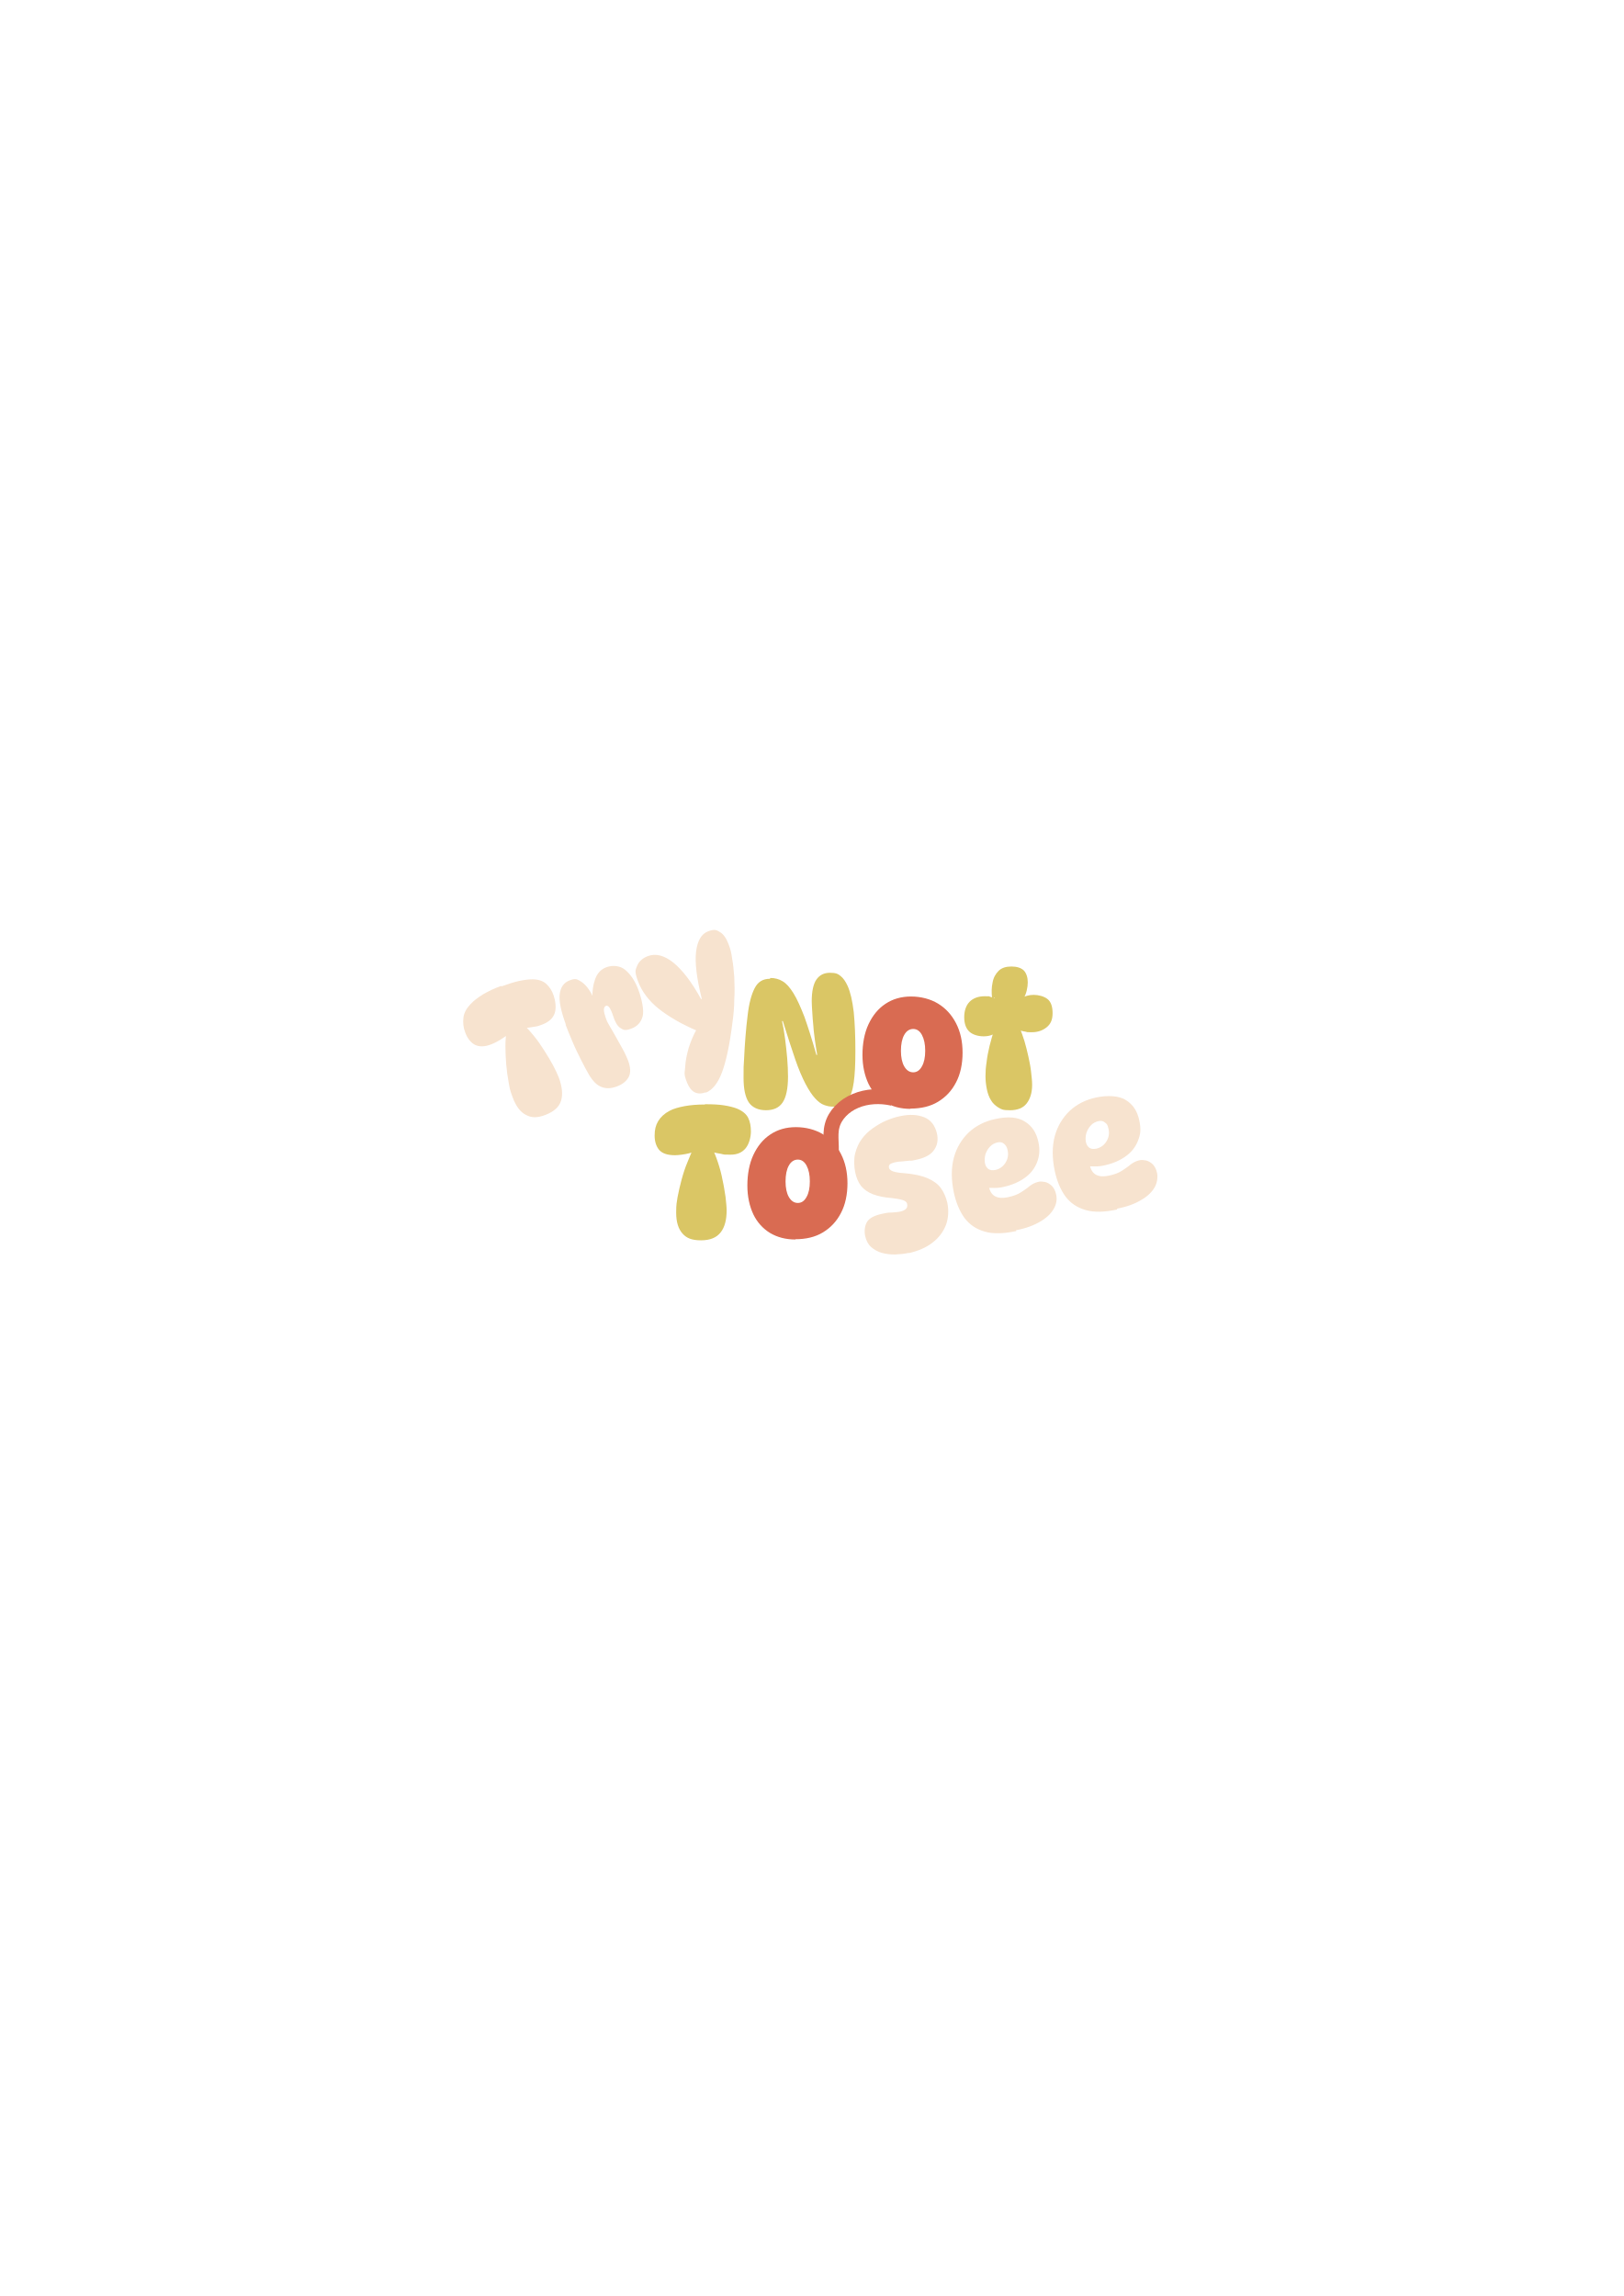
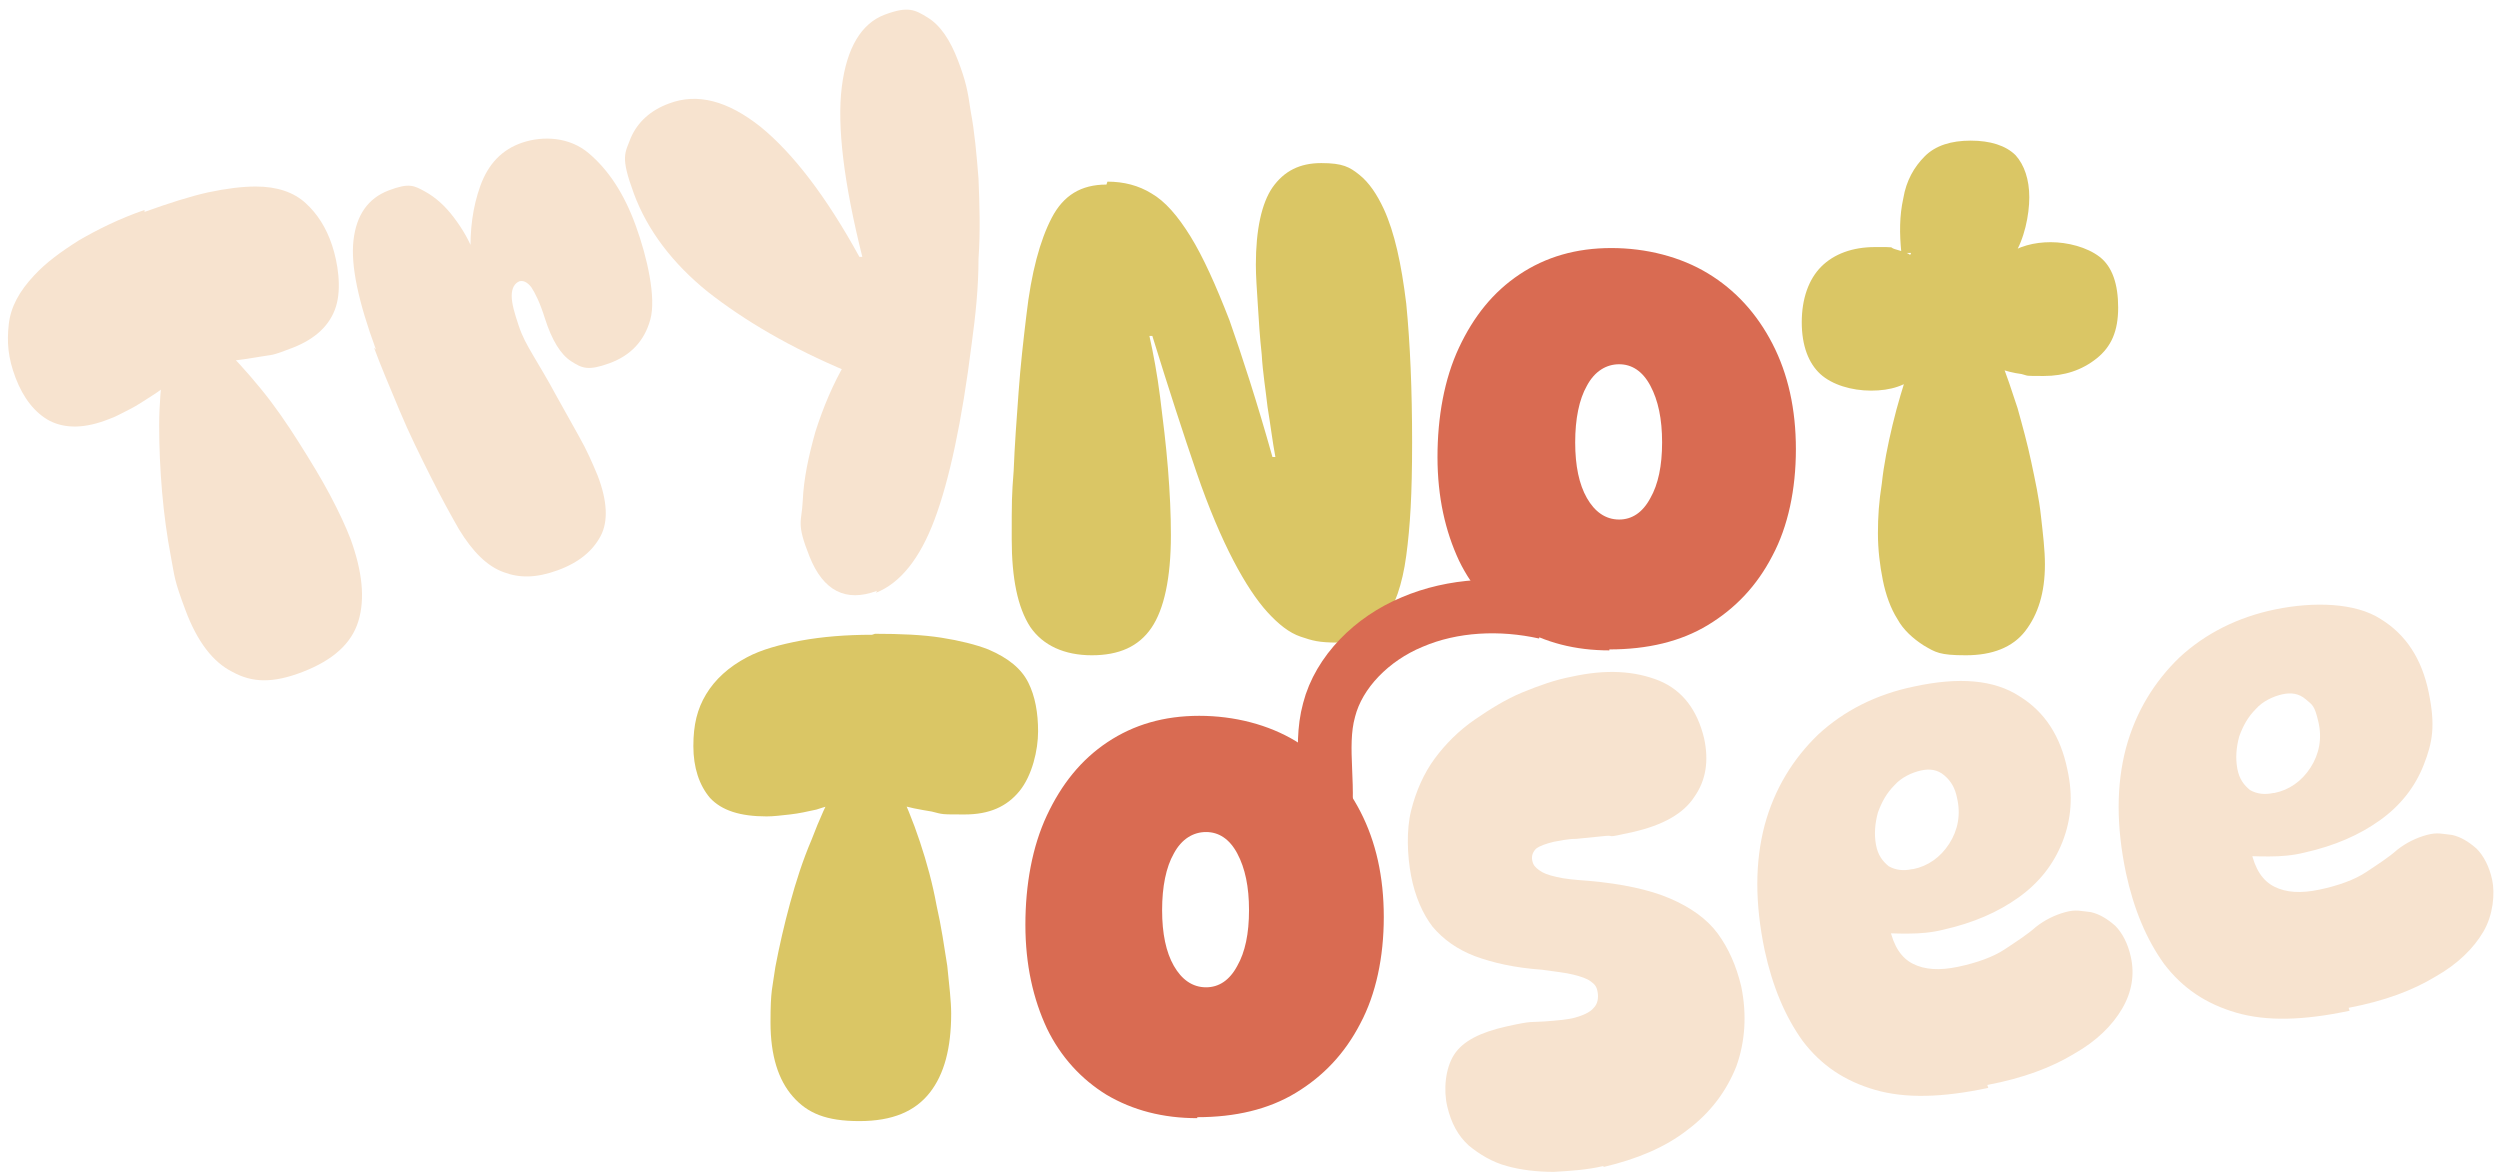
- <svg xmlns="http://www.w3.org/2000/svg" version="1.1" viewBox="0 0 595.3 841.9">
-   <defs>
-     <style>
-       .cls-1 {
-         fill: #f7e3cf;
-       }
- 
-       .cls-2 {
-         fill: #dac665;
-       }
- 
-       .cls-3 {
-         fill: #d96b52;
-       }
- 
-       .cls-4 {
-         fill: none;
-         stroke: #d96b52;
-         stroke-miterlimit: 10;
-         stroke-width: 5.5px;
-       }
-     </style>
-   </defs>
-   <g>
-     <g id="Calque_1">
-       <g>
-         <g>
-           <path class="cls-1" d="M183.8,361.7c2.5-.9,4.7-1.6,6.5-2,1.9-.4,3.5-.6,4.9-.6,2.2,0,3.9.6,5.1,1.7,1.2,1.1,2.1,2.5,2.7,4.3s1,4.4.4,6.3c-.6,1.9-2.1,3.3-4.4,4.2s-2.1.7-3.2.9c-1.2.2-2.4.4-3.7.5l-.7-1.8c1.5,1.3,2.9,2.9,4.3,4.6,1.4,1.7,2.7,3.6,3.9,5.5,1.2,1.9,2.3,3.7,3.2,5.4.9,1.7,1.6,3.2,2.1,4.5,1.2,3.3,1.5,6.1.8,8.4-.7,2.3-2.6,4-5.7,5.2s-5.2,1.1-7.2,0c-2-1-3.6-3.1-4.8-6.3s-1.1-3.4-1.5-5.5c-.4-2.1-.7-4.3-.9-6.6-.2-2.3-.3-4.6-.3-6.8,0-2.2.2-4.2.4-6l.8,1.5c-.5.4-1.1.9-1.9,1.4-.8.5-1.5,1-2.3,1.4-.8.4-1.5.8-2.1,1-2.5,1-4.5,1-6.1.2-1.5-.8-2.7-2.3-3.5-4.4s-.9-3.7-.7-5.5,1.1-3.4,2.6-5c1.2-1.3,2.7-2.4,4.6-3.6,1.9-1.1,4.1-2.2,6.7-3.1Z" />
-           <path class="cls-1" d="M207.5,375.8c-1.8-4.9-2.6-8.6-2.3-11.2.3-2.6,1.5-4.3,3.6-5.1s2.6-.5,3.7.1c1.1.6,2.1,1.5,3,2.7.9,1.2,1.6,2.4,2.1,3.8h-.4c-.1-2.5.2-4.9,1-7.1.8-2.2,2.2-3.7,4.3-4.4s4.8-.6,6.8,1.1c2,1.7,3.6,4.1,4.8,7.4s2.1,7.4,1.5,9.6c-.6,2.2-2,3.7-4.2,4.5s-2.8.5-3.9-.2c-1.1-.7-2-2.2-2.7-4.4-.5-1.6-1-2.6-1.4-3.2-.4-.5-.8-.7-1.2-.6-.5.2-.8.7-.8,1.5,0,.8.3,1.8.7,3s.8,1.9,1.5,3.1c.7,1.2,1.5,2.5,2.3,4,.8,1.4,1.6,2.9,2.4,4.3.8,1.4,1.4,2.8,1.9,4,1,2.6,1.1,4.7.3,6.2-.8,1.5-2.2,2.7-4.4,3.5s-3.9.8-5.5.2c-1.7-.6-3.2-2.1-4.6-4.4-.8-1.4-1.8-3.2-2.9-5.4-1.1-2.2-2.2-4.4-3.2-6.8-1-2.4-1.9-4.5-2.6-6.4Z" />
-           <path class="cls-1" d="M258.8,400.5c-3.2,1.2-5.5,0-6.9-3.5s-.8-3.5-.7-5.7c.1-2.3.6-4.6,1.3-7.1.8-2.5,1.8-4.9,3.1-7.1l.3,1c-6-2.5-10.7-5.3-14.4-8.2-3.6-2.9-6.2-6.3-7.6-10.1s-.9-4.1-.3-5.7c.7-1.6,2-2.8,3.9-3.5,2.9-1.1,6-.3,9.4,2.4,3.3,2.7,6.7,7.1,10.1,13.3h.3c-1.9-7.6-2.6-13.4-2.1-17.4.5-4,2-6.5,4.4-7.4s3.1-.5,4.4.3c1.3.8,2.3,2.3,3.1,4.4s1,3.1,1.3,5.2c.4,2.1.6,4.4.8,6.9.1,2.6.2,5.3,0,8.2,0,2.9-.3,5.8-.7,8.7-1,8-2.3,14-3.8,18-1.5,4-3.5,6.5-6,7.5Z" />
-         </g>
-         <path class="cls-2" d="M282.4,358.6c1.7,0,3.2.4,4.5,1.2,1.4.8,2.7,2.3,4,4.4,1.3,2.1,2.6,5,4,8.6,1.3,3.7,2.8,8.3,4.4,14h.3c-.3-1.6-.5-3.3-.8-5.1-.2-1.8-.5-3.6-.6-5.4-.2-1.8-.3-3.5-.4-5.1-.1-1.6-.2-2.9-.2-4.1,0-3.6.6-6.3,1.7-7.9,1.2-1.7,2.8-2.5,5-2.5s2.9.4,3.9,1.2c1,.8,1.8,2,2.5,3.5,1.1,2.4,1.8,5.6,2.3,9.7.4,4.1.6,8.8.6,14.2s-.2,8.6-.6,11.6c-.4,3-1.2,5.2-2.3,6.7-1.1,1.4-2.7,2.2-4.7,2.2s-2.6-.2-3.8-.6c-1.2-.4-2.3-1.3-3.4-2.5-1.1-1.2-2.3-3-3.5-5.3-1.2-2.3-2.5-5.3-3.8-9.1s-2.8-8.4-4.5-13.9h-.3c.4,1.8.8,3.9,1.1,6.3.3,2.4.6,4.8.8,7.3.2,2.5.3,4.7.3,6.8,0,4.4-.7,7.6-2,9.5-1.3,1.9-3.3,2.8-6.1,2.8s-5-1-6.3-2.9c-1.3-2-1.9-5-1.9-9s0-4.4.2-7c.1-2.6.3-5.3.5-8,.2-2.8.5-5.4.8-7.9.5-4.4,1.4-7.7,2.6-10,1.2-2.3,3-3.4,5.6-3.4Z" />
-         <path class="cls-3" d="M333.8,406.6c-3.5,0-6.6-.8-9.3-2.4-2.6-1.6-4.7-3.9-6.1-6.8-1.4-3-2.2-6.5-2.2-10.6s.7-8,2.2-11.2c1.5-3.2,3.5-5.7,6.2-7.5,2.7-1.8,5.8-2.7,9.4-2.7s7.1.9,9.9,2.6c2.8,1.7,5,4.1,6.6,7.2,1.6,3.1,2.4,6.7,2.4,10.8s-.8,7.9-2.4,10.9c-1.6,3.1-3.8,5.4-6.6,7.1-2.8,1.7-6.2,2.5-10.1,2.5ZM334.8,393.2c1.3,0,2.4-.7,3.2-2.2.8-1.4,1.2-3.3,1.2-5.7s-.4-4.3-1.2-5.8c-.8-1.5-1.9-2.2-3.2-2.2s-2.5.7-3.3,2.2c-.8,1.4-1.2,3.4-1.2,5.8s.4,4.3,1.2,5.7c.8,1.4,1.9,2.2,3.3,2.2Z" />
-         <path class="cls-2" d="M364.7,365.9h-1c-.2-2-.2-3.8.2-5.6.3-1.8,1.1-3.2,2.2-4.3s2.7-1.6,4.7-1.6,3.6.5,4.6,1.5c.9,1,1.4,2.5,1.4,4.3s-.5,4.3-1.6,6h-.9c1.4-1,3-1.4,4.7-1.4s3.7.5,5,1.5c1.3,1,1.9,2.8,1.9,5.2s-.7,4-2.2,5.2c-1.5,1.2-3.3,1.8-5.4,1.8s-1.5,0-2.3-.2c-.8-.1-1.6-.3-2.4-.6l.3-.7c.6,1.4,1.1,3,1.7,4.8.5,1.8,1,3.6,1.4,5.5.4,1.9.8,3.7,1,5.6.2,1.8.4,3.4.4,4.9,0,2.9-.7,5.1-2,6.8-1.3,1.7-3.4,2.5-6.1,2.5s-3.1-.3-4.3-1c-1.1-.7-2.1-1.6-2.7-2.7-.7-1.1-1.2-2.5-1.5-4-.3-1.5-.5-3.1-.5-4.8s.1-3.2.4-5.1c.2-1.9.6-3.9,1.1-6,.5-2.1,1.1-4,1.7-5.9l1,.7c-1.3,1.2-2.9,1.7-4.9,1.7s-4-.6-5.2-1.7c-1.2-1.1-1.9-2.9-1.9-5.3s.7-4.4,2-5.7c1.3-1.3,3.2-2,5.5-2s1.4,0,2,.2c.6.2,1.2.3,1.6.6Z" />
-         <path class="cls-2" d="M258.6,404.9c2.6,0,4.9.1,6.8.4,1.9.3,3.5.7,4.8,1.2,2.1.9,3.4,2,4.1,3.4.7,1.4,1,3.1,1,5s-.6,4.5-1.9,6.1c-1.3,1.6-3.1,2.4-5.6,2.4s-2.2,0-3.4-.3c-1.2-.2-2.4-.4-3.6-.8v-1.9c.9,1.7,1.7,3.7,2.4,5.8.7,2.1,1.3,4.3,1.7,6.5.5,2.2.8,4.3,1.1,6.2.2,2,.4,3.6.4,4.9,0,3.5-.7,6.2-2.2,8.1-1.5,1.9-3.8,2.9-7.2,2.9s-5.3-.8-6.8-2.5c-1.5-1.7-2.3-4.2-2.3-7.6s.2-3.5.5-5.7c.4-2.1.9-4.3,1.5-6.5.6-2.2,1.3-4.4,2.2-6.5.8-2.1,1.6-3.9,2.5-5.5l.3,1.7c-.6.2-1.4.4-2.3.7-.9.2-1.8.4-2.7.5-.9.1-1.7.2-2.4.2-2.7,0-4.6-.6-5.8-1.9-1.1-1.3-1.7-3.1-1.7-5.3s.4-3.8,1.3-5.3,2.3-2.8,4.2-3.8c1.5-.8,3.4-1.3,5.5-1.7,2.2-.4,4.6-.6,7.3-.6Z" />
-         <path class="cls-3" d="M291.6,454.5c-3.5,0-6.6-.8-9.3-2.4-2.6-1.6-4.7-3.9-6.1-6.8-1.4-3-2.2-6.5-2.2-10.6s.7-8,2.2-11.2c1.5-3.2,3.5-5.7,6.2-7.5,2.7-1.8,5.8-2.7,9.4-2.7s7.1.9,9.9,2.6c2.8,1.7,5,4.1,6.6,7.2,1.6,3.1,2.4,6.7,2.4,10.8s-.8,7.9-2.4,10.9c-1.6,3.1-3.8,5.4-6.6,7.1-2.8,1.7-6.2,2.5-10.1,2.5ZM292.5,441.1c1.3,0,2.4-.7,3.2-2.2.8-1.4,1.2-3.3,1.2-5.7s-.4-4.3-1.2-5.8c-.8-1.5-1.9-2.2-3.2-2.2s-2.5.7-3.3,2.2c-.8,1.4-1.2,3.4-1.2,5.8s.4,4.3,1.2,5.7c.8,1.4,1.9,2.2,3.3,2.2Z" />
-         <g>
-           <path class="cls-1" d="M333.2,459.4c-1.7.4-3.4.5-5.1.6-1.7,0-3.4-.2-4.8-.6-1.5-.4-2.8-1.2-3.9-2.1-1.1-1-1.8-2.3-2.2-4s-.2-3.9.7-5.3c.9-1.4,2.7-2.3,5.4-2.9s2.4-.4,3.8-.5c1.4-.1,2.5-.2,3.2-.4s1.5-.5,1.9-1c.4-.4.5-1,.4-1.6s-.3-.8-.7-1.1c-.4-.3-1-.5-1.8-.7-.8-.2-1.8-.3-3.2-.5-2.8-.2-5-.7-6.9-1.4-1.8-.7-3.2-1.7-4.3-3-1-1.3-1.8-3.1-2.2-5.2s-.5-4.7,0-6.7c.5-2,1.3-3.8,2.4-5.3,1.1-1.5,2.5-2.9,4.1-4,1.6-1.1,3.2-2.1,4.9-2.8,1.7-.7,3.4-1.3,5-1.6,3.6-.8,6.5-.6,9,.4,2.4,1,3.9,3,4.6,5.9.5,2.3.2,4.3-1,6-1.1,1.7-3.2,2.9-6.3,3.6s-1.7.3-2.8.4c-1.1.1-2,.2-3,.3-.9,0-1.7.2-2.3.3-.8.2-1.4.4-1.8.7-.3.3-.5.7-.4,1.2s.3.7.7,1c.4.3.9.5,1.8.7.8.2,1.9.3,3.3.4,3.4.3,6.2.9,8.3,1.8,2.1.9,3.8,2.1,4.9,3.6,1.1,1.5,1.9,3.3,2.4,5.4.6,2.9.4,5.7-.5,8.2-1,2.5-2.6,4.7-5,6.5-2.3,1.8-5.2,3-8.6,3.8Z" />
-           <path class="cls-1" d="M372.6,451.4c-4.7,1-8.5,1.1-11.6.2-3.1-.9-5.5-2.5-7.4-5-1.8-2.5-3.1-5.6-3.9-9.3-1-4.8-1-9,0-12.8,1-3.7,2.9-6.8,5.5-9.3,2.6-2.4,5.9-4.1,9.8-4.9,4.6-1,8.2-.7,10.8,1,2.6,1.6,4.2,4.1,4.9,7.5.6,2.7.4,5.1-.5,7.4-.9,2.3-2.4,4.2-4.5,5.7-2.1,1.5-4.6,2.6-7.7,3.3-1.2.3-2.4.4-3.6.4-1.2,0-2.3,0-3.3-.2l.9-3.6c0,1.1.3,2.1.5,3.2.4,1.9,1.2,3.1,2.4,3.7,1.2.6,2.7.7,4.6.3s3.6-1,4.8-1.8c1.2-.8,2.3-1.5,3.2-2.3.9-.7,1.9-1.2,3-1.5s1.6-.1,2.6,0c.9.2,1.7.7,2.5,1.4.7.7,1.3,1.8,1.6,3.2.4,1.8.1,3.6-.9,5.3-1,1.7-2.6,3.3-4.9,4.6-2.3,1.4-5.2,2.5-8.9,3.2ZM364.9,429c1.5-.3,2.8-1.2,3.7-2.6.9-1.4,1.2-3,.8-4.7-.2-1-.6-1.7-1.3-2.3s-1.5-.7-2.4-.5-2,.7-2.7,1.5c-.8.8-1.3,1.7-1.7,2.8-.3,1.1-.4,2.2-.2,3.3s.7,1.7,1.3,2.2c.7.4,1.5.5,2.4.3Z" />
-           <path class="cls-1" d="M409.6,443.5c-4.7,1-8.5,1.1-11.6.2-3.1-.9-5.5-2.5-7.4-5-1.8-2.5-3.1-5.6-3.9-9.3-1-4.8-1-9,0-12.8,1-3.7,2.9-6.8,5.5-9.3,2.6-2.4,5.9-4.1,9.8-4.9s8.2-.7,10.8,1c2.6,1.6,4.2,4.1,4.9,7.5s.4,5.1-.5,7.4c-.9,2.3-2.4,4.2-4.5,5.7-2.1,1.5-4.6,2.6-7.7,3.3-1.2.3-2.4.4-3.6.4-1.2,0-2.3,0-3.3-.2l.9-3.6c0,1.1.3,2.1.5,3.2.4,1.9,1.2,3.1,2.4,3.7,1.2.6,2.7.7,4.6.3s3.6-1,4.8-1.8c1.2-.8,2.3-1.5,3.2-2.3.9-.7,1.9-1.2,3-1.5s1.6-.1,2.6,0c.9.2,1.7.7,2.5,1.4.7.7,1.3,1.8,1.6,3.2s.1,3.6-.9,5.3c-1,1.7-2.6,3.3-4.9,4.6-2.3,1.4-5.2,2.5-8.9,3.2ZM401.9,421.2c1.5-.3,2.8-1.2,3.7-2.6.9-1.4,1.2-3,.8-4.7s-.6-1.7-1.3-2.3-1.5-.7-2.4-.5-2,.7-2.7,1.5c-.8.8-1.3,1.7-1.7,2.8-.3,1.1-.4,2.2-.2,3.3s.7,1.7,1.3,2.2c.7.4,1.5.5,2.4.3Z" />
-         </g>
-         <path class="cls-4" d="M304.4,425.1c1-4.1-.4-8.4.7-12.4,1-3.9,4.4-7.3,8.5-9,4.2-1.8,9.1-2,13.6-1" />
-       </g>
-     </g>
-   </g>
+ <svg xmlns="http://www.w3.org/2000/svg" width="256" height="120" viewBox="0 0 256 120" fill="none">
+   <path d="M14.799 21.7C17.299 20.8 19.499 20.1 21.299 19.7C23.199 19.3 24.799 19.1 26.199 19.1C28.399 19.1 30.099 19.7 31.299 20.8C32.499 21.9 33.399 23.3 33.999 25.1C34.599 26.9 34.999 29.5 34.399 31.4C33.799 33.3 32.299 34.7 29.999 35.6C27.699 36.5 27.899 36.3 26.799 36.5C25.599 36.7 24.399 36.9 23.099 37L22.399 35.2C23.899 36.5 25.299 38.1 26.699 39.8C28.099 41.5 29.399 43.4 30.599 45.3C31.799 47.2 32.899 49 33.799 50.7C34.699 52.4 35.399 53.9 35.899 55.2C37.099 58.5 37.399 61.3 36.699 63.6C35.999 65.9 34.099 67.6 30.999 68.8C27.899 70 25.799 69.9 23.799 68.8C21.799 67.8 20.199 65.7 18.999 62.5C17.799 59.3 17.899 59.1 17.499 57C17.099 54.9 16.799 52.7 16.599 50.4C16.399 48.1 16.299 45.8 16.299 43.6C16.299 41.4 16.499 39.4 16.699 37.6L17.499 39.1C16.999 39.5 16.399 40 15.599 40.5C14.799 41 14.099 41.5 13.299 41.9C12.499 42.3 11.799 42.7 11.199 42.9C8.699 43.9 6.699 43.9 5.099 43.1C3.599 42.3 2.399 40.8 1.599 38.7C0.799 36.6 0.699 35 0.899 33.2C1.099 31.4 1.999 29.8 3.499 28.2C4.699 26.9 6.199 25.8 8.099 24.6C9.999 23.5 12.199 22.4 14.799 21.5V21.7Z" fill="#F7E3CF" />
+   <path d="M38.498 35.8C36.698 30.9 35.898 27.2 36.198 24.6C36.498 22 37.698 20.3 39.798 19.5C41.898 18.7 42.398 19 43.498 19.6C44.598 20.2 45.598 21.1 46.498 22.3C47.398 23.5 48.098 24.7 48.598 26.1H48.198C48.098 23.6 48.398 21.2 49.198 19C49.998 16.8 51.398 15.3 53.498 14.6C55.598 13.9 58.298 14 60.298 15.7C62.298 17.4 63.898 19.8 65.098 23.1C66.298 26.4 67.198 30.5 66.598 32.7C65.998 34.9 64.598 36.4 62.398 37.2C60.198 38 59.598 37.7 58.498 37C57.398 36.3 56.498 34.8 55.798 32.6C55.298 31 54.798 30 54.398 29.4C53.998 28.9 53.598 28.7 53.198 28.8C52.698 29 52.398 29.5 52.398 30.3C52.398 31.1 52.698 32.1 53.098 33.3C53.498 34.5 53.898 35.2 54.598 36.4C55.298 37.6 56.098 38.9 56.898 40.4C57.698 41.8 58.498 43.3 59.298 44.7C60.098 46.1 60.698 47.5 61.198 48.7C62.198 51.3 62.298 53.4 61.498 54.9C60.698 56.4 59.298 57.6 57.098 58.4C54.898 59.2 53.198 59.2 51.598 58.6C49.898 58 48.398 56.5 46.998 54.2C46.198 52.8 45.198 51 44.098 48.8C42.998 46.6 41.898 44.4 40.898 42C39.898 39.6 38.998 37.5 38.298 35.6L38.498 35.8Z" fill="#F7E3CF" />
+   <path d="M89.8 60.5C86.6 61.7 84.3 60.5 82.9 57C81.5 53.5 82.1 53.5 82.2 51.3C82.3 49 82.8 46.7 83.5 44.2C84.3 41.7 85.3 39.3 86.6 37.1L86.9 38.1C80.9 35.6 76.2 32.8 72.5 29.9C68.9 27 66.3 23.6 64.9 19.8C63.5 16 64 15.7 64.6 14.1C65.3 12.5 66.6 11.3 68.5 10.6C71.4 9.5 74.5 10.3 77.9 13C81.2 15.7 84.6 20.1 88 26.3H88.3C86.4 18.7 85.7 12.9 86.2 8.9C86.7 4.9 88.2 2.4 90.6 1.5C93 0.6 93.7 1 95 1.8C96.3 2.6 97.3 4.1 98.1 6.2C98.9 8.3 99.1 9.3 99.4 11.4C99.8 13.5 100 15.8 100.2 18.3C100.3 20.9 100.4 23.6 100.2 26.5C100.2 29.4 99.9 32.3 99.5 35.2C98.5 43.2 97.2 49.2 95.7 53.2C94.2 57.2 92.2 59.7 89.7 60.7L89.8 60.5Z" fill="#F7E3CF" />
+   <path d="M113.4 18.6C115.1 18.6 116.6 19 117.9 19.8C119.3 20.6 120.6 22.1 121.9 24.2C123.2 26.3 124.5 29.2 125.9 32.8C127.2 36.5 128.7 41.1 130.3 46.8H130.6C130.3 45.2 130.1 43.5 129.8 41.7C129.6 39.9 129.3 38.1 129.2 36.3C129 34.5 128.9 32.8 128.8 31.2C128.7 29.6 128.6 28.3 128.6 27.1C128.6 23.5 129.2 20.8 130.3 19.2C131.5 17.5 133.1 16.7 135.3 16.7C137.5 16.7 138.2 17.1 139.2 17.9C140.2 18.7 141 19.9 141.7 21.4C142.8 23.8 143.5 27 144 31.1C144.4 35.2 144.6 39.9 144.6 45.3C144.6 50.7 144.4 53.9 144 56.9C143.6 59.9 142.8 62.1 141.7 63.6C140.6 65 139 65.8 137 65.8C135 65.8 134.4 65.6 133.2 65.2C132 64.8 130.9 63.9 129.8 62.7C128.7 61.5 127.5 59.7 126.3 57.4C125.1 55.1 123.8 52.1 122.5 48.3C121.2 44.5 119.7 39.9 118 34.4H117.7C118.1 36.2 118.5 38.3 118.8 40.7C119.1 43.1 119.4 45.5 119.6 48C119.8 50.5 119.9 52.7 119.9 54.8C119.9 59.2 119.2 62.4 117.9 64.3C116.6 66.2 114.6 67.1 111.8 67.1C109 67.1 106.8 66.1 105.5 64.2C104.2 62.2 103.6 59.2 103.6 55.2C103.6 51.2 103.6 50.8 103.8 48.2C103.9 45.6 104.1 42.9 104.3 40.2C104.5 37.4 104.8 34.8 105.1 32.3C105.6 27.9 106.5 24.6 107.7 22.3C108.9 20 110.7 18.9 113.3 18.9L113.4 18.6Z" fill="#DAC665" />
+   <path d="M164.799 66.6C161.299 66.6 158.199 65.8 155.499 64.2C152.899 62.6 150.799 60.3 149.399 57.4C147.999 54.4 147.199 50.9 147.199 46.8C147.199 42.7 147.899 38.8 149.399 35.6C150.899 32.4 152.899 29.9 155.599 28.1C158.299 26.3 161.399 25.4 164.999 25.4C168.599 25.4 172.099 26.3 174.899 28C177.699 29.7 179.899 32.1 181.499 35.2C183.099 38.3 183.899 41.9 183.899 46C183.899 50.1 183.099 53.9 181.499 56.9C179.899 60 177.699 62.3 174.899 64C172.099 65.7 168.699 66.5 164.799 66.5V66.6ZM165.799 53.2C167.099 53.2 168.199 52.5 168.999 51C169.799 49.6 170.199 47.7 170.199 45.3C170.199 42.9 169.799 41 168.999 39.5C168.199 38 167.099 37.3 165.799 37.3C164.499 37.3 163.299 38 162.499 39.5C161.699 40.9 161.299 42.9 161.299 45.3C161.299 47.7 161.699 49.6 162.499 51C163.299 52.4 164.399 53.2 165.799 53.2Z" fill="#D96B52" />
+   <path d="M195.7 25.9H194.7C194.5 23.9 194.5 22.1 194.9 20.3C195.2 18.5 196 17.1 197.1 16C198.2 14.9 199.8 14.4 201.8 14.4C203.8 14.4 205.4 14.9 206.4 15.9C207.3 16.9 207.8 18.4 207.8 20.2C207.8 22 207.3 24.5 206.2 26.2H205.3C206.7 25.2 208.3 24.8 210 24.8C211.7 24.8 213.7 25.3 215 26.3C216.3 27.3 216.9 29.1 216.9 31.5C216.9 33.9 216.2 35.5 214.7 36.7C213.2 37.9 211.4 38.5 209.3 38.5C207.2 38.5 207.8 38.5 207 38.3C206.2 38.2 205.4 38 204.6 37.7L204.9 37C205.5 38.4 206 40 206.6 41.8C207.1 43.6 207.6 45.4 208 47.3C208.4 49.2 208.8 51 209 52.9C209.2 54.7 209.4 56.3 209.4 57.8C209.4 60.7 208.7 62.9 207.4 64.6C206.1 66.3 204 67.1 201.3 67.1C198.6 67.1 198.2 66.8 197 66.1C195.9 65.4 194.9 64.5 194.3 63.4C193.6 62.3 193.1 60.9 192.8 59.4C192.5 57.9 192.3 56.3 192.3 54.6C192.3 52.9 192.4 51.4 192.7 49.5C192.9 47.6 193.3 45.6 193.8 43.5C194.3 41.4 194.9 39.5 195.5 37.6L196.5 38.3C195.2 39.5 193.6 40 191.6 40C189.6 40 187.6 39.4 186.4 38.3C185.2 37.2 184.5 35.4 184.5 33C184.5 30.6 185.2 28.6 186.5 27.3C187.8 26 189.7 25.3 192 25.3C194.3 25.3 193.4 25.3 194 25.5C194.6 25.7 195.2 25.8 195.6 26.1L195.7 25.9Z" fill="#DAC665" />
+   <path d="M89.6 64.9C92.2 64.9 94.5 65 96.4 65.3C98.3 65.6 99.9 66 101.2 66.5C103.3 67.4 104.6 68.5 105.3 69.9C106 71.3 106.3 73 106.3 74.9C106.3 76.8 105.7 79.4 104.4 81C103.1 82.6 101.3 83.4 98.8 83.4C96.3 83.4 96.6 83.4 95.4 83.1C94.2 82.9 93 82.7 91.8 82.3V80.4C92.7 82.1 93.5 84.1 94.2 86.2C94.9 88.3 95.5 90.5 95.9 92.7C96.4 94.9 96.7 97 97 98.9C97.2 100.9 97.4 102.5 97.4 103.8C97.4 107.3 96.7 110 95.2 111.9C93.7 113.8 91.4 114.8 88 114.8C84.6 114.8 82.7 114 81.2 112.3C79.7 110.6 78.9 108.1 78.9 104.7C78.9 101.3 79.1 101.2 79.4 99C79.8 96.9 80.3 94.7 80.9 92.5C81.5 90.3 82.2 88.1 83.1 86C83.9 83.9 84.7 82.1 85.6 80.5L85.9 82.2C85.3 82.4 84.5 82.6 83.6 82.9C82.7 83.1 81.8 83.3 80.9 83.4C80 83.5 79.2 83.6 78.5 83.6C75.8 83.6 73.9 83 72.7 81.7C71.6 80.4 71 78.6 71 76.4C71 74.2 71.4 72.6 72.3 71.1C73.2 69.6 74.6 68.3 76.5 67.3C78 66.5 79.9 66 82 65.6C84.2 65.2 86.6 65 89.3 65L89.6 64.9Z" fill="#DAC665" />
+   <path d="M122.6 114.5C119.1 114.5 116 113.7 113.3 112.1C110.7 110.5 108.6 108.2 107.2 105.3C105.8 102.3 105 98.8 105 94.7C105 90.6 105.7 86.7 107.2 83.5C108.7 80.3 110.7 77.8 113.4 76C116.1 74.2 119.2 73.3 122.8 73.3C126.4 73.3 129.9 74.2 132.7 75.9C135.5 77.6 137.7 80 139.3 83.1C140.9 86.2 141.7 89.8 141.7 93.9C141.7 98 140.9 101.8 139.3 104.8C137.7 107.9 135.5 110.2 132.7 111.9C129.9 113.6 126.5 114.4 122.6 114.4V114.5ZM123.5 101.1C124.8 101.1 125.9 100.4 126.7 98.9C127.5 97.5 127.9 95.6 127.9 93.2C127.9 90.8 127.5 88.9 126.7 87.4C125.9 85.9 124.8 85.2 123.5 85.2C122.2 85.2 121 85.9 120.2 87.4C119.4 88.8 119 90.8 119 93.2C119 95.6 119.4 97.5 120.2 98.9C121 100.3 122.1 101.1 123.5 101.1Z" fill="#D96B52" />
+   <path d="M164.199 119.4C162.499 119.8 160.799 119.9 159.099 120C157.399 120 155.699 119.8 154.299 119.4C152.799 119 151.499 118.2 150.399 117.3C149.299 116.3 148.599 115 148.199 113.3C147.799 111.6 147.999 109.4 148.899 108C149.799 106.6 151.599 105.7 154.299 105.1C156.999 104.5 156.699 104.7 158.099 104.6C159.499 104.5 160.599 104.4 161.299 104.2C161.999 104 162.799 103.7 163.199 103.2C163.599 102.8 163.699 102.2 163.599 101.6C163.499 101 163.299 100.8 162.899 100.5C162.499 100.2 161.899 100 161.099 99.8C160.299 99.6 159.299 99.5 157.899 99.3C155.099 99.1 152.899 98.6 150.999 97.9C149.199 97.2 147.799 96.2 146.699 94.9C145.699 93.6 144.899 91.8 144.499 89.7C144.099 87.6 143.999 85 144.499 83C144.999 81 145.799 79.2 146.899 77.7C147.999 76.2 149.399 74.8 150.999 73.7C152.599 72.6 154.199 71.6 155.899 70.9C157.599 70.2 159.299 69.6 160.899 69.3C164.499 68.5 167.399 68.7 169.899 69.7C172.299 70.7 173.799 72.7 174.499 75.6C174.999 77.9 174.699 79.9 173.499 81.6C172.399 83.3 170.299 84.5 167.199 85.2C164.099 85.9 165.499 85.5 164.399 85.6C163.299 85.7 162.399 85.8 161.399 85.9C160.499 85.9 159.699 86.1 159.099 86.2C158.299 86.4 157.699 86.6 157.299 86.9C156.999 87.2 156.799 87.6 156.899 88.1C156.999 88.6 157.199 88.8 157.599 89.1C157.999 89.4 158.499 89.6 159.399 89.8C160.199 90 161.299 90.1 162.699 90.2C166.099 90.5 168.899 91.1 170.999 92C173.099 92.9 174.799 94.1 175.899 95.6C176.999 97.1 177.799 98.9 178.299 101C178.899 103.9 178.699 106.7 177.799 109.2C176.799 111.7 175.199 113.9 172.799 115.7C170.499 117.5 167.599 118.7 164.199 119.5V119.4Z" fill="#F7E3CF" />
+   <path d="M203.599 111.4C198.899 112.4 195.099 112.5 191.999 111.6C188.899 110.7 186.499 109.1 184.599 106.6C182.799 104.1 181.499 101 180.699 97.3C179.699 92.5 179.699 88.3 180.699 84.5C181.699 80.8 183.599 77.7 186.199 75.2C188.799 72.8 192.099 71.1 195.999 70.3C200.599 69.3 204.199 69.6 206.799 71.3C209.399 72.9 210.999 75.4 211.699 78.8C212.299 81.5 212.099 83.9 211.199 86.2C210.299 88.5 208.799 90.4 206.699 91.9C204.599 93.4 202.099 94.5 198.999 95.2C197.799 95.5 196.599 95.6 195.399 95.6C194.199 95.6 193.099 95.6 192.099 95.4L192.999 91.8C192.999 92.9 193.299 93.9 193.499 95C193.899 96.9 194.699 98.1 195.899 98.7C197.099 99.3 198.599 99.4 200.499 99C202.399 98.6 204.099 98 205.299 97.2C206.499 96.4 207.599 95.7 208.499 94.9C209.399 94.2 210.399 93.7 211.499 93.4C212.599 93.1 213.099 93.3 214.099 93.4C214.999 93.6 215.799 94.1 216.599 94.8C217.299 95.5 217.899 96.6 218.199 98C218.599 99.8 218.299 101.6 217.299 103.3C216.299 105 214.699 106.6 212.399 107.9C210.099 109.3 207.199 110.4 203.499 111.1L203.599 111.4ZM195.899 89C197.399 88.7 198.699 87.8 199.599 86.4C200.499 85 200.799 83.4 200.399 81.7C200.199 80.7 199.799 80 199.099 79.4C198.399 78.8 197.599 78.7 196.699 78.9C195.799 79.1 194.699 79.6 193.999 80.4C193.199 81.2 192.699 82.1 192.299 83.2C191.999 84.3 191.899 85.4 192.099 86.5C192.299 87.6 192.799 88.2 193.399 88.7C194.099 89.1 194.899 89.2 195.799 89H195.899Z" fill="#F7E3CF" />
+   <path d="M240.599 103.5C235.899 104.5 232.099 104.6 228.999 103.7C225.899 102.8 223.499 101.2 221.599 98.7C219.799 96.2 218.499 93.1 217.699 89.4C216.699 84.6 216.699 80.4 217.699 76.6C218.699 72.9 220.599 69.8 223.199 67.3C225.799 64.9 229.099 63.2 232.999 62.4C236.899 61.6 241.199 61.7 243.799 63.4C246.399 65 247.999 67.5 248.699 70.9C249.399 74.3 249.099 76 248.199 78.3C247.299 80.6 245.799 82.5 243.699 84C241.599 85.5 239.099 86.6 235.999 87.3C234.799 87.6 233.599 87.7 232.399 87.7C231.199 87.7 230.099 87.7 229.099 87.5L229.999 83.9C229.999 85 230.299 86 230.499 87.1C230.899 89 231.699 90.2 232.899 90.8C234.099 91.4 235.599 91.5 237.499 91.1C239.399 90.7 241.099 90.1 242.299 89.3C243.499 88.5 244.599 87.8 245.499 87C246.399 86.3 247.399 85.8 248.499 85.5C249.599 85.2 250.099 85.4 251.099 85.5C251.999 85.7 252.799 86.2 253.599 86.9C254.299 87.6 254.899 88.7 255.199 90.1C255.499 91.5 255.299 93.7 254.299 95.4C253.299 97.1 251.699 98.7 249.399 100C247.099 101.4 244.199 102.5 240.499 103.2L240.599 103.5ZM232.899 81.2C234.399 80.9 235.699 80 236.599 78.6C237.499 77.2 237.799 75.6 237.399 73.9C236.999 72.2 236.799 72.2 236.099 71.6C235.399 71 234.599 70.9 233.699 71.1C232.799 71.3 231.699 71.8 230.999 72.6C230.199 73.4 229.699 74.3 229.299 75.4C228.999 76.5 228.899 77.6 229.099 78.7C229.299 79.8 229.799 80.4 230.399 80.9C231.099 81.3 231.899 81.4 232.799 81.2H232.899Z" fill="#F7E3CF" />
+   <path d="M135.398 85.1C136.398 81 134.998 76.7 136.098 72.7C137.098 68.8 140.498 65.4 144.598 63.7C148.798 61.9 153.698 61.7 158.198 62.7" stroke="#D96B52" stroke-width="5.5" stroke-miterlimit="10" />
</svg>
